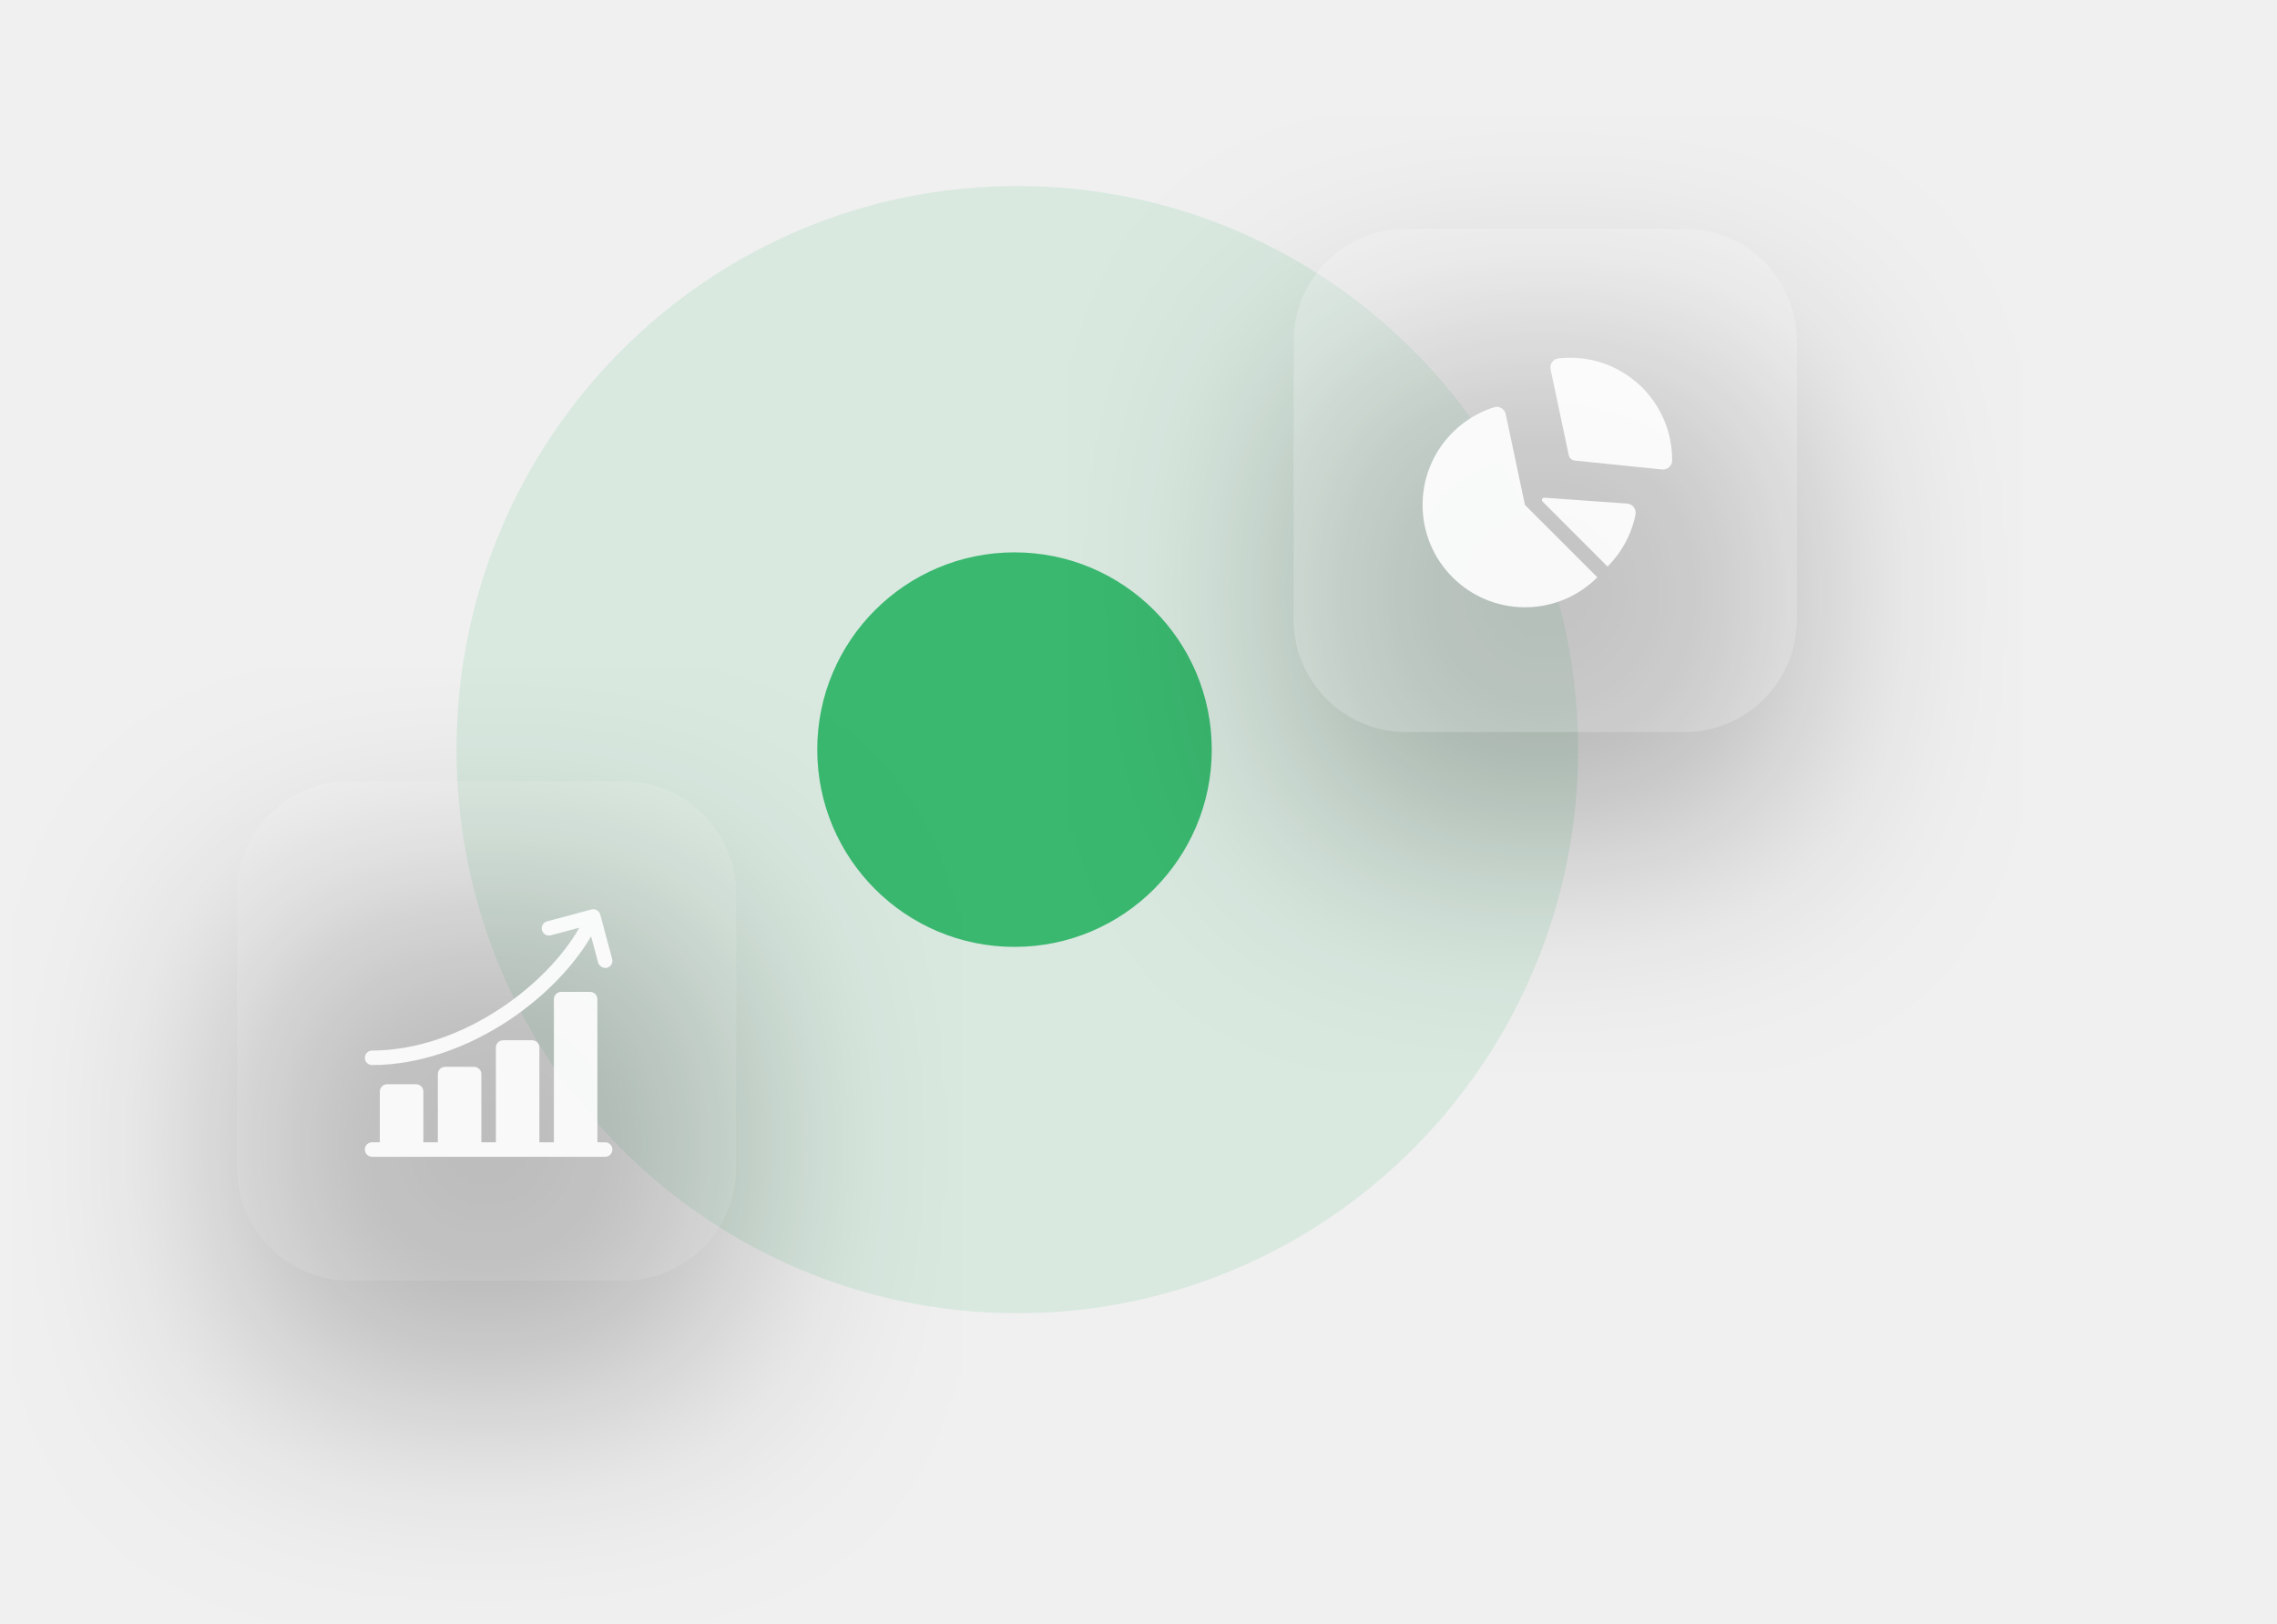
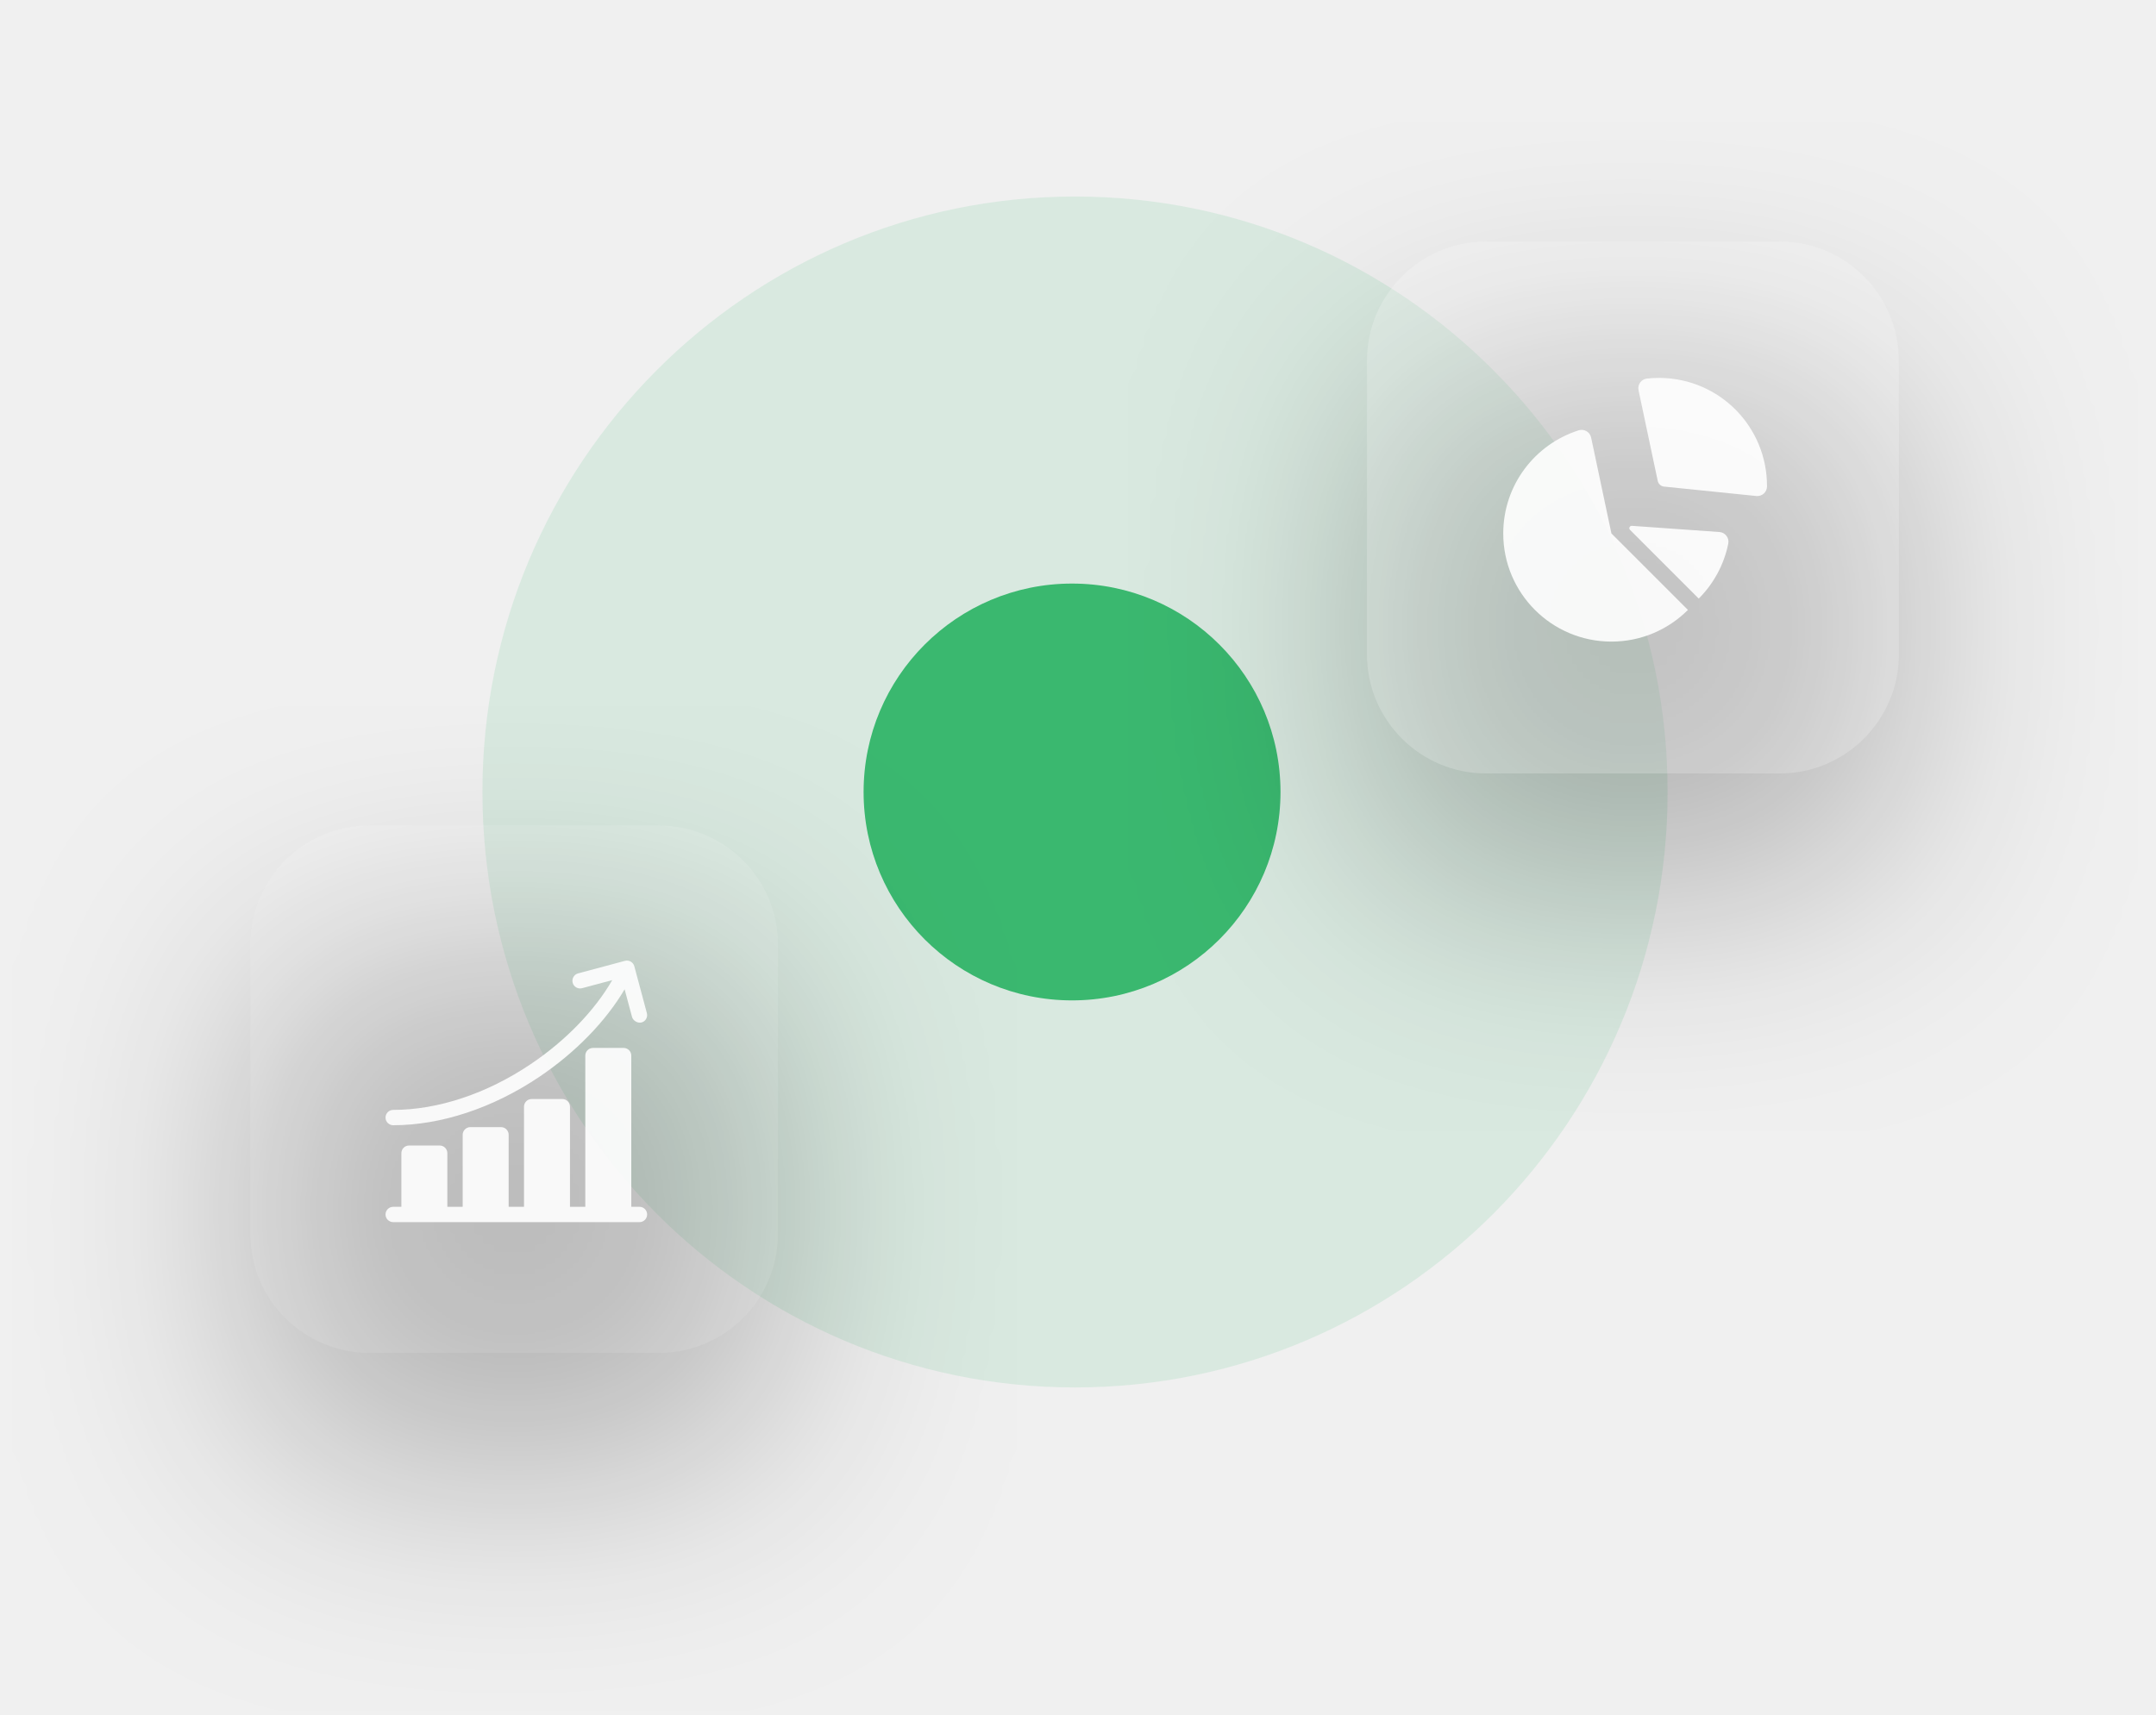
- <svg xmlns="http://www.w3.org/2000/svg" width="404" height="288" viewBox="0 0 404 288" fill="none">
+ <svg xmlns="http://www.w3.org/2000/svg" width="362" height="288" viewBox="0 0 362 288" fill="none">
  <circle cx="180" cy="133" r="35" fill="#13AB53" fill-opacity="0.8" />
  <ellipse cx="180.5" cy="133" rx="99.5" ry="100" fill="#13AB53" fill-opacity="0.1" />
-   <g filter="url(#filter0_d_466_23787)">
+   <g filter="url(#filter0_d_7_2)">
    <rect x="42.039" y="138.621" width="88.58" height="88.58" rx="20" fill="white" fill-opacity="0.1" />
  </g>
-   <g clip-path="url(#clip0_466_23787)">
+   <g clip-path="url(#clip0_7_2)">
    <path d="M107.369 202.664H105.996V177.271C105.996 176.561 105.42 175.984 104.71 175.984H99.562C98.852 175.984 98.275 176.561 98.275 177.271V202.664H95.702V185.85C95.702 185.139 95.126 184.563 94.415 184.563H89.268C88.557 184.563 87.981 185.139 87.981 185.85V202.664H85.407V190.568C85.407 189.858 84.831 189.281 84.121 189.281H78.973C78.263 189.281 77.686 189.858 77.686 190.568V202.664H75.113V193.657C75.113 192.946 74.537 192.37 73.826 192.37H68.679C67.968 192.37 67.392 192.946 67.392 193.657V202.664H66.019C65.309 202.664 64.732 203.241 64.732 203.951C64.732 204.662 65.309 205.238 66.019 205.238H107.369C108.08 205.238 108.656 204.662 108.656 203.951C108.656 203.241 108.08 202.664 107.369 202.664Z" fill="white" fill-opacity="0.9" />
-     <path d="M66.019 188.964C74.05 188.964 82.76 186.08 90.543 180.843C96.639 176.741 101.72 171.501 104.876 166.135L106.126 170.799C106.28 171.374 107.024 171.87 107.702 171.709C108.393 171.544 108.796 170.819 108.612 170.133L106.505 162.269C106.321 161.582 105.615 161.175 104.929 161.359L97.065 163.466C96.378 163.65 95.971 164.355 96.155 165.042C96.339 165.728 97.044 166.136 97.731 165.952L102.797 164.594C99.852 169.711 94.986 174.751 89.106 178.707C81.743 183.662 73.544 186.391 66.019 186.391C65.309 186.391 64.732 186.967 64.732 187.678C64.732 188.388 65.309 188.964 66.019 188.964Z" fill="white" fill-opacity="0.9" />
+     <path d="M66.019 188.964C74.05 188.964 82.76 186.08 90.543 180.843C96.639 176.741 101.72 171.501 104.876 166.135L106.126 170.799C106.28 171.374 107.024 171.87 107.702 171.709C108.393 171.544 108.796 170.819 108.612 170.133L106.505 162.269C106.321 161.582 105.615 161.175 104.929 161.359L97.065 163.466C96.378 163.65 95.971 164.355 96.155 165.042C96.339 165.728 97.044 166.136 97.731 165.952L102.797 164.594C99.852 169.711 94.986 174.751 89.106 178.707C81.743 183.662 73.544 186.391 66.019 186.391C65.309 186.391 64.732 186.967 64.732 187.678C64.732 188.388 65.309 188.964 66.019 188.964V188.964Z" fill="white" fill-opacity="0.9" />
  </g>
-   <g filter="url(#filter1_d_466_23787)">
+   <g filter="url(#filter1_d_7_2)">
    <rect x="229.52" y="40.58" width="89.307" height="89.307" rx="20" fill="white" fill-opacity="0.2" />
  </g>
-   <g clip-path="url(#clip1_466_23787)">
-     <path d="M288.746 89.348L274.004 88.304C273.633 88.278 273.428 88.726 273.691 88.989L285.224 100.522C287.699 98.047 289.463 94.86 290.183 91.296C290.374 90.35 289.705 89.446 288.746 89.348Z" fill="white" fill-opacity="0.9" />
+   <g clip-path="url(#clip1_7_2)">
+     <path d="M288.746 89.348L274.004 88.304C273.633 88.278 273.428 88.726 273.691 88.989L285.224 100.522C287.699 98.047 289.463 94.86 290.183 91.296C290.374 90.35 289.705 89.446 288.746 89.348V89.348Z" fill="white" fill-opacity="0.9" />
    <path d="M270.564 89.583L267.157 73.488C266.993 72.713 266.309 72.189 265.56 72.189C265.398 72.189 265.233 72.214 265.07 72.266C257.724 74.594 252.4 81.466 252.4 89.583C252.4 99.614 260.532 107.746 270.564 107.746C275.58 107.746 280.121 105.713 283.408 102.426L270.564 89.583Z" fill="white" fill-opacity="0.9" />
-     <path d="M278.753 63.462C278.004 63.453 277.265 63.489 276.54 63.568C275.577 63.673 274.915 64.586 275.116 65.533L278.338 80.754C278.448 81.273 278.88 81.661 279.408 81.715L294.897 83.296C295.852 83.393 296.683 82.645 296.686 81.686L296.686 81.667C296.709 71.675 288.744 63.587 278.753 63.462Z" fill="white" fill-opacity="0.9" />
+     <path d="M278.753 63.462C278.004 63.453 277.265 63.489 276.54 63.568C275.577 63.673 274.915 64.586 275.116 65.533L278.338 80.754C278.448 81.273 278.88 81.661 279.408 81.715L294.897 83.296C295.852 83.393 296.683 82.645 296.686 81.686L296.686 81.667C296.709 71.675 288.744 63.587 278.753 63.462V63.462Z" fill="white" fill-opacity="0.9" />
  </g>
  <defs>
-     <filter id="filter0_d_466_23787" x="2.039" y="118.621" width="168.58" height="168.58" filterUnits="userSpaceOnUse" color-interpolation-filters="sRGB">
+     <filter id="filter0_d_7_2" x="2.039" y="118.621" width="168.58" height="168.58" filterUnits="userSpaceOnUse" color-interpolation-filters="sRGB">
      <feFlood flood-opacity="0" result="BackgroundImageFix" />
      <feColorMatrix in="SourceAlpha" type="matrix" values="0 0 0 0 0 0 0 0 0 0 0 0 0 0 0 0 0 0 127 0" result="hardAlpha" />
      <feOffset dy="20" />
      <feGaussianBlur stdDeviation="20" />
      <feColorMatrix type="matrix" values="0 0 0 0 0 0 0 0 0 0 0 0 0 0 0 0 0 0 0.25 0" />
-       <feBlend mode="normal" in2="BackgroundImageFix" result="effect1_dropShadow_466_23787" />
-       <feBlend mode="normal" in="SourceGraphic" in2="effect1_dropShadow_466_23787" result="shape" />
+       <feBlend mode="normal" in2="BackgroundImageFix" result="effect1_dropShadow_7_2" />
+       <feBlend mode="normal" in="SourceGraphic" in2="effect1_dropShadow_7_2" result="shape" />
    </filter>
-     <filter id="filter1_d_466_23787" x="189.52" y="20.58" width="169.308" height="169.307" filterUnits="userSpaceOnUse" color-interpolation-filters="sRGB">
+     <filter id="filter1_d_7_2" x="189.52" y="20.58" width="169.307" height="169.307" filterUnits="userSpaceOnUse" color-interpolation-filters="sRGB">
      <feFlood flood-opacity="0" result="BackgroundImageFix" />
      <feColorMatrix in="SourceAlpha" type="matrix" values="0 0 0 0 0 0 0 0 0 0 0 0 0 0 0 0 0 0 127 0" result="hardAlpha" />
      <feOffset dy="20" />
      <feGaussianBlur stdDeviation="20" />
      <feColorMatrix type="matrix" values="0 0 0 0 0 0 0 0 0 0 0 0 0 0 0 0 0 0 0.25 0" />
-       <feBlend mode="normal" in2="BackgroundImageFix" result="effect1_dropShadow_466_23787" />
-       <feBlend mode="normal" in="SourceGraphic" in2="effect1_dropShadow_466_23787" result="shape" />
+       <feBlend mode="normal" in2="BackgroundImageFix" result="effect1_dropShadow_7_2" />
+       <feBlend mode="normal" in="SourceGraphic" in2="effect1_dropShadow_7_2" result="shape" />
    </filter>
-     <clipPath id="clip0_466_23787">
+     <clipPath id="clip0_7_2">
      <rect width="43.924" height="43.924" fill="white" transform="translate(64.7324 161.314)" />
    </clipPath>
-     <clipPath id="clip1_466_23787">
+     <clipPath id="clip1_7_2">
      <rect width="44.285" height="44.285" fill="white" transform="translate(252.4 63.4609)" />
    </clipPath>
  </defs>
</svg>
